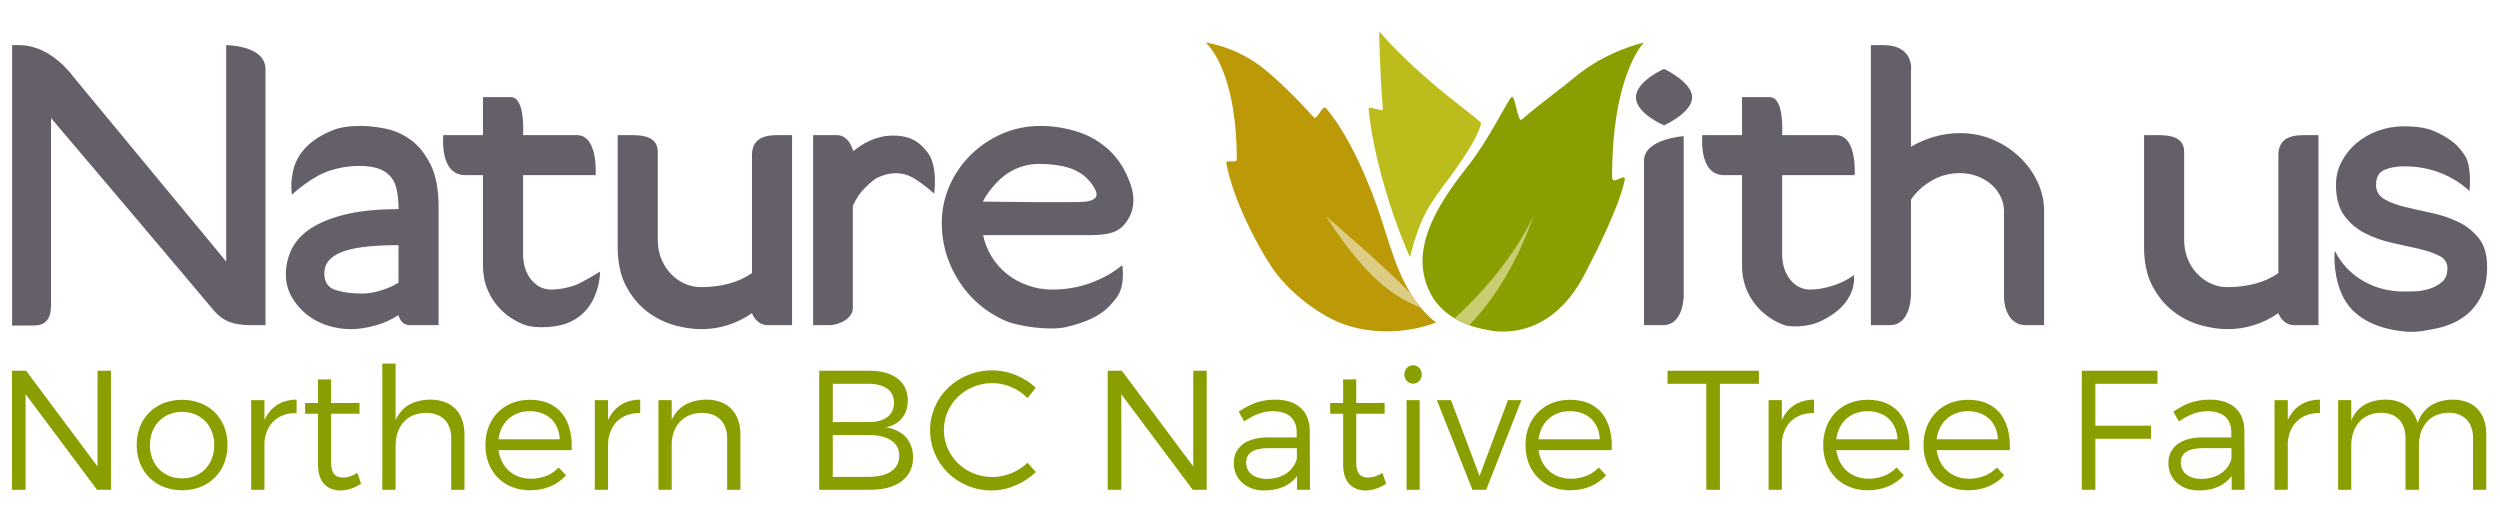
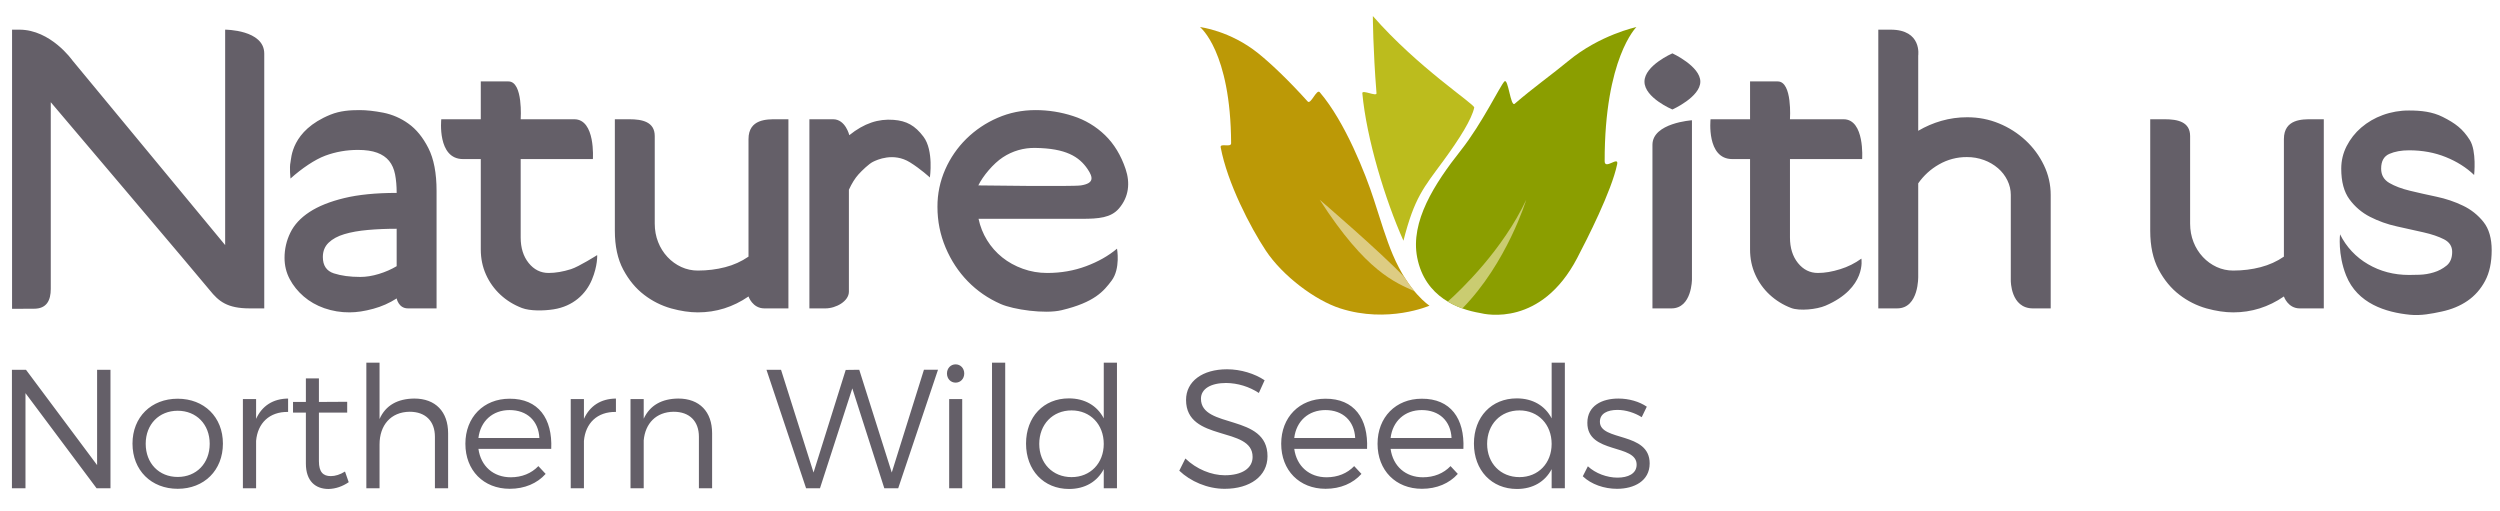
- <svg xmlns="http://www.w3.org/2000/svg" width="239" height="50" viewBox="0 0 310.375 61.125">
-   <path d="M12.048 58.902l-8.87-11.868v11.868h-1.69V44.12h1.753l8.87 11.889V44.12h1.668v14.782h-1.731zm16.198-5.575c0 3.337-2.344 5.639-5.639 5.639-3.294 0-5.639-2.302-5.639-5.639 0-3.315 2.345-5.597 5.639-5.597 3.295 0 5.639 2.282 5.639 5.597zm-9.63.022c0 2.449 1.668 4.139 3.991 4.139s3.991-1.689 3.991-4.139c0-2.429-1.668-4.118-3.991-4.118s-3.991 1.689-3.991 4.118zm14.214-3.105c.739-1.626 2.112-2.514 3.991-2.534v1.668c-2.344-.042-3.801 1.415-3.991 3.611v5.913h-1.647V47.773h1.647v2.471zm11.995 7.898c-.781.528-1.626.824-2.513.846-1.626 0-2.83-.972-2.83-3.168v-6.356h-1.604v-1.331h1.604v-2.936h1.626v2.936l3.527-.021v1.352h-3.527v6.061c0 1.352.528 1.858 1.479 1.858.57 0 1.161-.19 1.774-.57l.464 1.329zm12.84-6.103v6.863h-1.646v-6.42c0-1.964-1.183-3.126-3.147-3.126-2.365.021-3.759 1.689-3.759 4.076v5.47h-1.647v-15.67h1.647v7.032c.761-1.731 2.281-2.534 4.329-2.555 2.661.001 4.223 1.647 4.223 4.33zm13.306 1.942H61.89c.296 2.176 1.88 3.548 4.034 3.548 1.372 0 2.576-.485 3.442-1.394l.907.972c-1.056 1.183-2.618 1.858-4.477 1.858-3.273 0-5.533-2.302-5.533-5.617 0-3.316 2.281-5.618 5.512-5.618 3.591-.02 5.365 2.472 5.196 6.251zm-1.479-1.351c-.105-2.133-1.541-3.484-3.717-3.484-2.111 0-3.632 1.373-3.886 3.484h7.603zm6-2.386c.739-1.626 2.112-2.514 3.991-2.534v1.668c-2.344-.042-3.801 1.415-3.991 3.611v5.913h-1.647V47.773h1.647v2.471zm16.431 1.795v6.863h-1.647v-6.42c0-1.964-1.183-3.126-3.146-3.126-2.196.021-3.548 1.458-3.738 3.569v5.977h-1.647V47.773h1.647v2.449c.781-1.689 2.281-2.492 4.309-2.513 2.658.001 4.222 1.647 4.222 4.33zm16.008-7.919c2.978 0 4.772 1.372 4.772 3.695 0 1.731-.992 2.978-2.725 3.337 2.133.316 3.379 1.71 3.379 3.737 0 2.514-1.984 4.013-5.321 4.013H101.7V44.12h6.231zm-4.541 6.377h4.456c1.985 0 3.146-.865 3.146-2.407 0-1.499-1.161-2.344-3.146-2.344h-4.456v4.751zm0 6.801h4.456c2.407 0 3.802-.951 3.802-2.641 0-1.604-1.395-2.555-3.802-2.555h-4.456v5.196zm25.196-11.067l-1.014 1.288c-1.141-1.161-2.745-1.858-4.371-1.858-3.337 0-6.019 2.576-6.019 5.829 0 3.23 2.682 5.828 6.019 5.828 1.626 0 3.21-.676 4.371-1.773l1.035 1.161c-1.457 1.373-3.442 2.281-5.491 2.281-4.266 0-7.645-3.316-7.645-7.497 0-4.14 3.421-7.413 7.708-7.413 2.028 0 3.992.824 5.407 2.154zm19.493 12.671l-8.87-11.868v11.868h-1.689V44.12h1.753l8.87 11.889V44.12h1.668v14.782h-1.732zm12.946-1.711c-.887 1.204-2.302 1.796-4.076 1.796-2.302 0-3.78-1.479-3.78-3.4 0-1.943 1.542-3.168 4.16-3.189h3.653v-.654c0-1.626-1.014-2.598-2.978-2.598-1.225 0-2.365.465-3.526 1.268l-.697-1.204c1.437-.95 2.641-1.499 4.541-1.499 2.745 0 4.266 1.457 4.287 3.844l.021 7.349h-1.604v-1.713zm-.021-2.132v-1.33h-3.463c-1.858 0-2.83.57-2.83 1.795s.992 2.027 2.555 2.027c1.88 0 3.316-.95 3.738-2.492zm11.089 3.083c-.781.528-1.626.824-2.513.846-1.626 0-2.83-.972-2.83-3.168v-6.356h-1.604v-1.331h1.604v-2.936h1.626v2.936l3.527-.021v1.352h-3.527v6.061c0 1.352.528 1.858 1.479 1.858.57 0 1.161-.19 1.774-.57l.464 1.329zm4.414-13.558c0 .655-.465 1.141-1.077 1.141s-1.077-.485-1.077-1.141c0-.654.465-1.14 1.077-1.14s1.077.486 1.077 1.14zm-1.88 14.318V47.773h1.627v11.129h-1.627zm8.173 0l-4.413-11.129h1.752l3.548 9.418 3.527-9.418h1.668l-4.371 11.129H182.8zm17.296-4.921h-9.081c.296 2.176 1.88 3.548 4.034 3.548 1.372 0 2.576-.485 3.442-1.394l.907.972c-1.056 1.183-2.618 1.858-4.477 1.858-3.273 0-5.533-2.302-5.533-5.617 0-3.316 2.281-5.618 5.512-5.618 3.591-.02 5.365 2.472 5.196 6.251zm-1.479-1.351c-.105-2.133-1.541-3.484-3.717-3.484-2.111 0-3.632 1.373-3.886 3.484h7.603zm14.911-6.884v13.156h-1.689V45.746h-4.814V44.12h11.341v1.626h-4.838zm7.689 4.498c.739-1.626 2.112-2.514 3.991-2.534v1.668c-2.344-.042-3.801 1.415-3.991 3.611v5.913h-1.647V47.773h1.647v2.471zm15.839 3.737h-9.081c.296 2.176 1.88 3.548 4.034 3.548 1.372 0 2.576-.485 3.442-1.394l.908.972c-1.057 1.183-2.619 1.858-4.478 1.858-3.273 0-5.533-2.302-5.533-5.617 0-3.316 2.281-5.618 5.512-5.618 3.591-.02 5.365 2.472 5.196 6.251zm-1.479-1.351c-.105-2.133-1.541-3.484-3.717-3.484-2.111 0-3.632 1.373-3.886 3.484h7.603zm13.941 1.351h-9.081c.296 2.176 1.88 3.548 4.034 3.548 1.372 0 2.576-.485 3.442-1.394l.907.972c-1.056 1.183-2.618 1.858-4.477 1.858-3.273 0-5.533-2.302-5.533-5.617 0-3.316 2.281-5.618 5.512-5.618 3.591-.02 5.365 2.472 5.196 6.251zm-1.479-1.351c-.105-2.133-1.541-3.484-3.717-3.484-2.111 0-3.632 1.373-3.886 3.484h7.603zm12.102-6.884v5.194h6.906v1.627h-6.906v6.335h-1.689V44.12h9.397v1.626h-7.708zm16.917 11.445c-.888 1.204-2.302 1.796-4.076 1.796-2.302 0-3.78-1.479-3.78-3.4 0-1.943 1.542-3.168 4.16-3.189h3.654v-.654c0-1.626-1.014-2.598-2.979-2.598-1.225 0-2.365.465-3.526 1.268l-.697-1.204c1.437-.95 2.64-1.499 4.541-1.499 2.745 0 4.266 1.457 4.287 3.844l.021 7.349h-1.604v-1.713zm-.022-2.132v-1.33h-3.463c-1.858 0-2.83.57-2.83 1.795s.992 2.027 2.556 2.027c1.879 0 3.315-.95 3.737-2.492zm6.992-4.815c.739-1.626 2.112-2.514 3.991-2.534v1.668c-2.344-.042-3.801 1.415-3.991 3.611v5.913h-1.647V47.773h1.647v2.471zm24.646 1.795v6.863h-1.647v-6.42c0-1.985-1.161-3.146-3.083-3.146-2.302.063-3.633 1.71-3.633 4.097v5.47h-1.668v-6.42c0-1.985-1.141-3.146-3.083-3.146-2.281.063-3.653 1.71-3.653 4.097v5.47h-1.627V47.773h1.627v2.513c.738-1.731 2.238-2.556 4.244-2.576 2.091 0 3.527 1.077 3.991 2.914.697-1.964 2.26-2.894 4.393-2.914 2.597 0 4.139 1.646 4.139 4.329z" fill="#8B9E00" />
+ <svg xmlns="http://www.w3.org/2000/svg" width="311.813" height="63.625">
+   <path d="M12.048 60.902l-8.87-11.868v11.868h-1.69V46.12h1.753l8.87 11.889V46.12h1.668v14.782h-1.731zm15.755-5.575c0 3.337-2.344 5.639-5.639 5.639-3.294 0-5.639-2.302-5.639-5.639 0-3.315 2.345-5.597 5.639-5.597 3.295 0 5.639 2.282 5.639 5.597zm-9.63.022c0 2.449 1.668 4.139 3.991 4.139s3.991-1.689 3.991-4.139c0-2.429-1.668-4.118-3.991-4.118s-3.991 1.689-3.991 4.118zm13.769-3.105c.739-1.626 2.112-2.514 3.991-2.534v1.668c-2.344-.042-3.801 1.415-3.991 3.611v5.913h-1.647V49.773h1.647v2.471zm11.552 7.898c-.781.528-1.626.824-2.513.846-1.626 0-2.83-.972-2.83-3.168v-6.356h-1.604v-1.331h1.604v-2.936h1.626v2.936l3.527-.021v1.352h-3.527v6.061c0 1.352.528 1.858 1.479 1.858.57 0 1.162-.19 1.774-.57l.464 1.329zm12.397-6.103v6.863h-1.646v-6.42c0-1.964-1.183-3.126-3.146-3.126-2.365.021-3.76 1.689-3.76 4.076v5.47h-1.646v-15.67h1.646v7.032c.761-1.731 2.281-2.534 4.329-2.555 2.66.001 4.223 1.647 4.223 4.33zm12.862 1.942h-9.081c.296 2.176 1.88 3.548 4.034 3.548 1.372 0 2.576-.485 3.442-1.394l.908.972c-1.057 1.183-2.619 1.858-4.478 1.858-3.273 0-5.533-2.302-5.533-5.617 0-3.316 2.281-5.618 5.512-5.618 3.591-.02 5.365 2.472 5.196 6.251zm-1.479-1.351c-.105-2.133-1.541-3.484-3.717-3.484-2.111 0-3.632 1.373-3.886 3.484h7.603zm5.557-2.386c.739-1.626 2.112-2.514 3.991-2.534v1.668c-2.344-.042-3.801 1.415-3.991 3.611v5.913h-1.647V49.773h1.647v2.471zm15.987 1.795v6.863h-1.647v-6.42c0-1.964-1.183-3.126-3.146-3.126-2.196.021-3.548 1.458-3.738 3.569v5.977H78.64V49.773h1.647v2.449c.781-1.689 2.281-2.492 4.309-2.513 2.659.001 4.222 1.647 4.222 4.33zm21.478 6.863l-3.991-12.46-4.034 12.46h-1.731L95.598 46.12h1.816l4.055 12.818 4.012-12.798 1.689-.021 4.055 12.818 4.013-12.818h1.753l-4.963 14.782h-1.732zm9.969-14.318c0 .655-.465 1.141-1.077 1.141s-1.077-.485-1.077-1.141c0-.654.465-1.14 1.077-1.14s1.077.486 1.077 1.14zm-1.88 14.318V49.773h1.627v11.129h-1.627zm5.344 0v-15.67h1.646v15.67h-1.646zm15.584 0h-1.647v-2.387c-.823 1.563-2.344 2.472-4.329 2.472-3.168 0-5.364-2.345-5.364-5.66 0-3.337 2.196-5.639 5.343-5.639 1.985 0 3.527.908 4.351 2.492v-6.948h1.647v15.67zm-1.647-5.533c0-2.429-1.668-4.181-4.013-4.181-2.365 0-4.033 1.752-4.033 4.181 0 2.407 1.668 4.14 4.033 4.14 2.345 0 4.013-1.733 4.013-4.14zm20.063-7.94l-.718 1.584a7.64 7.64 0 00-4.076-1.246c-1.9 0-3.146.719-3.146 1.964 0 3.802 8.32 1.816 8.3 7.181 0 2.471-2.176 4.055-5.344 4.055-2.153 0-4.266-.93-5.659-2.26l.761-1.521c1.372 1.33 3.252 2.091 4.92 2.091 2.133 0 3.464-.866 3.464-2.281.021-3.886-8.3-1.815-8.3-7.116 0-2.323 2.049-3.822 5.11-3.822 1.71-.001 3.463.547 4.688 1.371zm12.777 8.552h-9.081c.296 2.176 1.88 3.548 4.034 3.548 1.372 0 2.576-.485 3.442-1.394l.907.972c-1.056 1.183-2.618 1.858-4.477 1.858-3.273 0-5.533-2.302-5.533-5.617 0-3.316 2.281-5.618 5.512-5.618 3.591-.02 5.365 2.472 5.196 6.251zm-1.479-1.351c-.105-2.133-1.541-3.484-3.717-3.484-2.111 0-3.632 1.373-3.886 3.484h7.603zm13.496 1.351h-9.081c.296 2.176 1.88 3.548 4.034 3.548 1.372 0 2.576-.485 3.442-1.394l.907.972c-1.056 1.183-2.618 1.858-4.477 1.858-3.273 0-5.533-2.302-5.533-5.617 0-3.316 2.281-5.618 5.512-5.618 3.592-.02 5.365 2.472 5.196 6.251zm-1.478-1.351c-.105-2.133-1.541-3.484-3.717-3.484-2.111 0-3.632 1.373-3.886 3.484h7.603zm14.131 6.272h-1.647v-2.387c-.823 1.563-2.344 2.472-4.329 2.472-3.168 0-5.364-2.345-5.364-5.66 0-3.337 2.196-5.639 5.343-5.639 1.985 0 3.527.908 4.351 2.492v-6.948h1.647v15.67zm-1.648-5.533c0-2.429-1.668-4.181-4.013-4.181-2.365 0-4.033 1.752-4.033 4.181 0 2.407 1.668 4.14 4.033 4.14 2.345 0 4.013-1.733 4.013-4.14zm11.869-4.645l-.634 1.309c-.865-.549-1.985-.907-3.02-.907-1.246 0-2.196.443-2.196 1.478 0 2.471 6.208 1.204 6.208 5.195 0 2.196-1.942 3.168-4.075 3.168-1.584 0-3.21-.549-4.266-1.563l.633-1.246c.95.887 2.387 1.415 3.696 1.415 1.309 0 2.365-.486 2.386-1.584.063-2.683-6.166-1.31-6.146-5.259 0-2.133 1.838-3.02 3.865-3.02 1.332 0 2.62.38 3.549 1.014z" fill="#645F68" />
  <path clip-rule="evenodd" fill="none" d="M-.75 43.231h312.563v17.894H-.75z" />
-   <path d="M206.59 13.657s-3.483-1.459-3.483-3.476 3.483-3.527 3.483-3.527 3.484 1.605 3.484 3.527-3.484 3.476-3.484 3.476zm-2.488 24.808V18.062c0-2.736 4.927-3.062 4.927-3.062v19.844s0 3.621-2.561 3.621h-2.366zm47.461 0c-2.797 0-2.766-3.465-2.766-3.465V24.31c0-.629-.141-1.233-.424-1.813a4.718 4.718 0 00-1.169-1.515 5.676 5.676 0 00-1.742-1.018 6.066 6.066 0 00-2.14-.373 6.862 6.862 0 00-3.484.918 7.87 7.87 0 00-2.588 2.359v11.568s.125 4.027-2.625 4.027h-2.353V3.7h1.54c3.938 0 3.438 3.237 3.438 3.237v9.376a12.464 12.464 0 012.887-1.241 11.558 11.558 0 013.234-.447c1.394 0 2.713.257 3.957.77a10.974 10.974 0 013.311 2.11 10.27 10.27 0 012.289 3.104 8.446 8.446 0 01.846 3.7v14.155l-2.211.001zM26.149 36.181c-1.13-1.408-19.817-23.434-19.817-23.434v23.285c0 1.422-.504 2.473-2.082 2.473-1.219 0-2.746.012-2.746.012V3.7h.913c3.917 0 6.599 3.814 6.599 3.814l19.066 23.053V3.7s4.877 0 4.877 2.987v31.777h-1.806c-2.809.001-3.874-.875-5.004-2.283zM53.43 18.475c-.68-1.341-1.509-2.359-2.488-3.054a8.02 8.02 0 00-3.136-1.366c-1.112-.215-2.099-.323-2.961-.323-1.162 0-2.413.076-3.633.571-4.915 1.994-4.87 5.476-4.979 5.932-.149.619-.003 2.036-.003 2.036 1.394-1.258 3.042-2.373 4.335-2.853 1.294-.48 2.654-.72 4.081-.72.963 0 1.759.116 2.39.348.63.231 1.128.571 1.493 1.018.365.446.614 1.009.747 1.688.132.679.199 1.448.199 2.309-2.588 0-4.77.215-6.545.646-1.775.43-3.218 1.009-4.33 1.737-1.112.729-1.908 1.59-2.389 2.583a7.092 7.092 0 00-.722 3.128c0 .961.215 1.846.647 2.658.431.811 1.012 1.531 1.742 2.16s1.584 1.117 2.563 1.465a9.366 9.366 0 003.16.521c.896 0 1.883-.15 2.961-.447a10.369 10.369 0 002.912-1.291s.229 1.242 1.401 1.242h3.576v-14.65c0-2.218-.34-3.998-1.021-5.338zm-3.956 14.724c-.664.396-1.402.721-2.215.969s-1.584.373-2.314.373c-1.294 0-2.397-.15-3.31-.447-.912-.299-1.368-.977-1.368-2.037 0-.729.24-1.324.721-1.788.482-.463 1.137-.819 1.966-1.067s1.809-.422 2.937-.521c1.128-.1 2.323-.149 3.583-.149v4.667zM64.942 19.84v9.784c0 1.291.332 2.351.995 3.179.664.826 1.494 1.242 2.489 1.242.863 0 1.792-.158 2.788-.473.995-.314 3.269-1.756 3.269-1.756s.081 1.309-.658 3.073c-.747 1.785-2.333 3.309-4.783 3.693-1.18.186-2.921.228-3.95-.169s-1.925-.951-2.688-1.664a7.716 7.716 0 01-1.792-2.508c-.431-.961-.646-2.002-.646-3.129V19.84h-2.215c-3.25 0-2.713-4.966-2.713-4.966h4.928v-4.718h3.452c1.85 0 1.525 4.718 1.525 4.718h6.683c2.667 0 2.321 4.966 2.321 4.966h-9.005zm156.312 0v9.784c0 1.291.332 2.351.994 3.179.664.826 1.494 1.242 2.489 1.242.862 0 1.792-.158 2.788-.473a8.963 8.963 0 002.637-1.316s.672 3.661-4.475 5.869c-1.098.471-3.256.686-4.285.289a8.23 8.23 0 01-2.688-1.664 7.73 7.73 0 01-1.792-2.508c-.431-.961-.646-2.002-.646-3.129V19.84h-2.215c-3.25 0-2.713-4.966-2.713-4.966h4.928v-4.718h3.452c1.85 0 1.525 4.718 1.525 4.718h6.683c2.667 0 2.321 4.966 2.321 4.966h-9.003zM95.344 38.465c-1.5 0-1.985-1.49-1.985-1.49-1.925 1.324-4.032 1.986-6.321 1.986-1.029 0-2.14-.166-3.334-.496a9.901 9.901 0 01-3.359-1.689c-1.046-.795-1.916-1.846-2.613-3.154-.697-1.307-1.045-2.922-1.045-4.842V14.874h1.814c1.592 0 3.162.313 3.162 2.095v10.917c0 .828.142 1.598.423 2.309a5.829 5.829 0 001.169 1.862c.498.531 1.07.943 1.717 1.242a4.891 4.891 0 002.065.447c1.195 0 2.331-.141 3.409-.422a9.143 9.143 0 002.912-1.316V17.344c0-2.53 2.36-2.47 3.485-2.47h1.492v23.591h-2.991zm189.5 0c-1.5 0-1.984-1.49-1.984-1.49-1.926 1.324-4.032 1.986-6.322 1.986-1.028 0-2.139-.166-3.334-.496a9.901 9.901 0 01-3.359-1.689c-1.046-.795-1.916-1.846-2.613-3.154-.697-1.307-1.045-2.922-1.045-4.842V14.874h1.814c1.592 0 3.162.313 3.162 2.095v10.917c0 .828.142 1.598.424 2.309a5.812 5.812 0 001.169 1.862c.498.531 1.07.943 1.718 1.242a4.887 4.887 0 002.064.447c1.195 0 2.332-.141 3.41-.422s2.049-.721 2.912-1.316V17.344c0-2.53 2.359-2.47 3.484-2.47h1.492v23.591h-2.992zM113.5 20.25c-2.063-1.281-4.127-.311-4.625-.063-.498.248-1.37 1.085-1.802 1.565-.431.48-.829 1.117-1.194 1.912v12.711c0 1.191-1.598 2.09-2.941 2.09h-1.986V14.874h2.956c1.551 0 2.021 1.987 2.021 1.987 1.858-1.49 3.614-2.061 5.533-1.912 1.604.125 2.664.697 3.726 2.113 1.287 1.716.792 5.075.792 5.075s-1.131-1.049-2.48-1.887zM139.563 26c1.246-1.454 1.408-3.197.828-4.918-.581-1.721-1.435-3.128-2.563-4.221a10.149 10.149 0 00-3.981-2.384 15.019 15.019 0 00-4.679-.745c-1.692 0-3.276.323-4.753.969a12.774 12.774 0 00-3.882 2.607 12.303 12.303 0 00-2.638 3.824 11.372 11.372 0 00-.971 4.668c0 1.788.34 3.484 1.021 5.091.681 1.605 1.601 3.004 2.762 4.195 1.162 1.193 2.53 2.137 4.106 2.832s5.5 1.271 7.588.773c4.129-.983 5.264-2.383 6.246-3.691 1.125-1.5.674-3.986.674-3.986-1.062.895-2.348 1.623-3.857 2.186-1.51.563-3.127.846-4.853.846-1.062 0-2.074-.176-3.036-.523s-1.817-.818-2.563-1.414a8.365 8.365 0 01-2.962-4.818h12.888c2.083 0 3.625-.124 4.625-1.291zm-17.542-2.875c.563-1.159 1.87-2.73 3.065-3.508a7.067 7.067 0 014.031-1.167c3.82.05 5.474 1.082 6.529 2.634.708 1.042.833 1.782-.833 2.042-1.065.165-12.792-.001-12.792-.001zm185.933 11.912c-.548 1.025-1.277 1.854-2.19 2.482-.912.629-1.99 1.076-3.234 1.342s-2.57.534-3.957.396c-2.988-.297-6.551-1.383-7.955-4.903-1.06-2.656-.755-5.128-.755-5.128a8.792 8.792 0 003.484 3.725c1.525.895 3.234 1.342 5.126 1.342.266 0 .697-.01 1.294-.025a6.75 6.75 0 001.792-.299 4.603 4.603 0 001.593-.844c.464-.381.696-.951.696-1.713 0-.695-.34-1.217-1.02-1.565-.681-.348-1.535-.638-2.563-.869l-3.335-.745a13.722 13.722 0 01-3.334-1.192 7.237 7.237 0 01-2.563-2.186c-.681-.927-1.021-2.201-1.021-3.823 0-.994.224-1.929.672-2.807a7.627 7.627 0 011.816-2.309 8.64 8.64 0 012.688-1.565 9.407 9.407 0 013.285-.57c1.493 0 2.91.155 4.194.802 1.587.799 2.501 1.491 3.376 2.875s.542 4.368.542 4.368c-.962-.927-2.14-1.672-3.533-2.235s-2.92-.844-4.579-.844c-.963 0-1.783.149-2.464.447-.68.298-1.021.91-1.021 1.838 0 .794.341 1.39 1.021 1.787.681.397 1.535.721 2.563.969 1.028.249 2.132.497 3.31.745s2.281.621 3.31 1.117a7.206 7.206 0 012.563 2.036c.681.861 1.021 2.037 1.021 3.526-.001 1.524-.274 2.8-.822 3.825z" fill="#645F68" />
+   <path d="M208.59 13.657s-3.483-1.459-3.483-3.476 3.483-3.527 3.483-3.527 3.484 1.605 3.484 3.527-3.484 3.476-3.484 3.476zm-2.488 24.808V18.062c0-2.736 4.927-3.062 4.927-3.062v19.844s0 3.621-2.561 3.621h-2.366zm47.461 0c-2.797 0-2.766-3.465-2.766-3.465V24.31c0-.629-.141-1.233-.424-1.813a4.718 4.718 0 00-1.169-1.515 5.676 5.676 0 00-1.742-1.018 6.066 6.066 0 00-2.14-.373 6.862 6.862 0 00-3.484.918 7.87 7.87 0 00-2.588 2.359v11.568s.125 4.027-2.625 4.027h-2.353V3.7h1.54c3.938 0 3.438 3.237 3.438 3.237v9.376a12.464 12.464 0 012.887-1.241 11.558 11.558 0 013.234-.447c1.394 0 2.713.257 3.957.77a10.974 10.974 0 013.311 2.11 10.27 10.27 0 012.289 3.104 8.446 8.446 0 01.846 3.7v14.155l-2.211.001zM26.149 36.181c-1.13-1.408-19.817-23.434-19.817-23.434v23.285c0 1.422-.504 2.473-2.082 2.473-1.219 0-2.746.012-2.746.012V3.7h.913c3.917 0 6.599 3.814 6.599 3.814l19.066 23.053V3.7s4.877 0 4.877 2.987v31.777h-1.806c-2.809.001-3.874-.875-5.004-2.283zM53.43 18.475c-.68-1.341-1.509-2.359-2.488-3.054a8.02 8.02 0 00-3.136-1.366c-1.112-.215-2.099-.323-2.961-.323-1.162 0-2.413.076-3.633.571-4.915 1.994-4.87 5.476-4.979 5.932-.149.619-.003 2.036-.003 2.036 1.394-1.258 3.042-2.373 4.335-2.853 1.294-.48 2.654-.72 4.081-.72.963 0 1.759.116 2.39.348.63.231 1.128.571 1.493 1.018.365.446.614 1.009.747 1.688.132.679.199 1.448.199 2.309-2.588 0-4.77.215-6.545.646-1.775.43-3.218 1.009-4.33 1.737-1.112.729-1.908 1.59-2.389 2.583a7.092 7.092 0 00-.722 3.128c0 .961.215 1.846.647 2.658.431.811 1.012 1.531 1.742 2.16s1.584 1.117 2.563 1.465a9.366 9.366 0 003.16.521c.896 0 1.883-.15 2.961-.447a10.369 10.369 0 002.912-1.291s.229 1.242 1.401 1.242h3.576v-14.65c0-2.218-.34-3.998-1.021-5.338zm-3.956 14.724c-.664.396-1.402.721-2.215.969s-1.584.373-2.314.373c-1.294 0-2.397-.15-3.31-.447-.912-.299-1.368-.977-1.368-2.037 0-.729.24-1.324.721-1.788.482-.463 1.137-.819 1.966-1.067s1.809-.422 2.937-.521c1.128-.1 2.323-.149 3.583-.149v4.667zM64.942 19.84v9.784c0 1.291.332 2.351.995 3.179.664.826 1.494 1.242 2.489 1.242.863 0 1.792-.158 2.788-.473.995-.314 3.269-1.756 3.269-1.756s.081 1.309-.658 3.073c-.747 1.785-2.333 3.309-4.783 3.693-1.18.186-2.921.228-3.95-.169s-1.925-.951-2.688-1.664a7.716 7.716 0 01-1.792-2.508c-.431-.961-.646-2.002-.646-3.129V19.84h-2.215c-3.25 0-2.713-4.966-2.713-4.966h4.928v-4.718h3.452c1.85 0 1.525 4.718 1.525 4.718h6.683c2.667 0 2.321 4.966 2.321 4.966h-9.005zm158.312 0v9.784c0 1.291.332 2.351.994 3.179.664.826 1.494 1.242 2.489 1.242.862 0 1.792-.158 2.788-.473a8.963 8.963 0 002.637-1.316s.672 3.661-4.475 5.869c-1.098.471-3.256.686-4.285.289a8.23 8.23 0 01-2.688-1.664 7.73 7.73 0 01-1.792-2.508c-.431-.961-.646-2.002-.646-3.129V19.84h-2.215c-3.25 0-2.713-4.966-2.713-4.966h4.928v-4.718h3.452c1.85 0 1.525 4.718 1.525 4.718h6.683c2.667 0 2.321 4.966 2.321 4.966h-9.003zM95.344 38.465c-1.5 0-1.985-1.49-1.985-1.49-1.925 1.324-4.032 1.986-6.321 1.986-1.029 0-2.14-.166-3.334-.496a9.901 9.901 0 01-3.359-1.689c-1.046-.795-1.916-1.846-2.613-3.154-.697-1.307-1.045-2.922-1.045-4.842V14.874h1.814c1.592 0 3.162.313 3.162 2.095v10.917c0 .828.142 1.598.423 2.309a5.829 5.829 0 001.169 1.862c.498.531 1.07.943 1.717 1.242a4.891 4.891 0 002.065.447c1.195 0 2.331-.141 3.409-.422a9.143 9.143 0 002.912-1.316V17.344c0-2.53 2.36-2.47 3.485-2.47h1.492v23.591h-2.991zm191.5 0c-1.5 0-1.984-1.49-1.984-1.49-1.926 1.324-4.032 1.986-6.322 1.986-1.028 0-2.139-.166-3.334-.496a9.901 9.901 0 01-3.359-1.689c-1.046-.795-1.916-1.846-2.613-3.154-.697-1.307-1.045-2.922-1.045-4.842V14.874h1.814c1.592 0 3.162.313 3.162 2.095v10.917c0 .828.142 1.598.424 2.309a5.812 5.812 0 001.169 1.862c.498.531 1.07.943 1.718 1.242a4.887 4.887 0 002.064.447c1.195 0 2.332-.141 3.41-.422s2.049-.721 2.912-1.316V17.344c0-2.53 2.359-2.47 3.484-2.47h1.492v23.591h-2.992zM113.5 20.25c-2.063-1.281-4.127-.311-4.625-.063-.498.248-1.37 1.085-1.802 1.565-.431.48-.829 1.117-1.194 1.912v12.711c0 1.191-1.598 2.09-2.941 2.09h-1.986V14.874h2.956c1.551 0 2.021 1.987 2.021 1.987 1.858-1.49 3.614-2.061 5.533-1.912 1.604.125 2.664.697 3.726 2.113 1.287 1.716.792 5.075.792 5.075s-1.131-1.049-2.48-1.887zM139.563 26c1.246-1.454 1.408-3.197.828-4.918-.581-1.721-1.435-3.128-2.563-4.221a10.149 10.149 0 00-3.981-2.384 15.019 15.019 0 00-4.679-.745c-1.692 0-3.276.323-4.753.969a12.774 12.774 0 00-3.882 2.607 12.303 12.303 0 00-2.638 3.824 11.372 11.372 0 00-.971 4.668c0 1.788.34 3.484 1.021 5.091.681 1.605 1.601 3.004 2.762 4.195 1.162 1.193 2.53 2.137 4.106 2.832s5.5 1.271 7.588.773c4.129-.983 5.264-2.383 6.246-3.691 1.125-1.5.674-3.986.674-3.986-1.062.895-2.348 1.623-3.857 2.186-1.51.563-3.127.846-4.853.846-1.062 0-2.074-.176-3.036-.523s-1.817-.818-2.563-1.414a8.365 8.365 0 01-2.962-4.818h12.888c2.083 0 3.625-.124 4.625-1.291zm-17.542-2.875c.563-1.159 1.87-2.73 3.065-3.508a7.067 7.067 0 014.031-1.167c3.82.05 5.474 1.082 6.529 2.634.708 1.042.833 1.782-.833 2.042-1.065.165-12.792-.001-12.792-.001zm187.933 11.912c-.548 1.025-1.277 1.854-2.19 2.482-.912.629-1.99 1.076-3.234 1.342s-2.57.534-3.957.396c-2.988-.297-6.551-1.383-7.955-4.903-1.06-2.656-.755-5.128-.755-5.128a8.792 8.792 0 003.484 3.725c1.525.895 3.234 1.342 5.126 1.342.266 0 .697-.01 1.294-.025a6.75 6.75 0 001.792-.299 4.603 4.603 0 001.593-.844c.464-.381.696-.951.696-1.713 0-.695-.34-1.217-1.02-1.565-.681-.348-1.535-.638-2.563-.869l-3.335-.745a13.722 13.722 0 01-3.334-1.192 7.237 7.237 0 01-2.563-2.186c-.681-.927-1.021-2.201-1.021-3.823 0-.994.224-1.929.672-2.807a7.627 7.627 0 011.816-2.309 8.64 8.64 0 012.688-1.565 9.407 9.407 0 013.285-.57c1.493 0 2.91.155 4.194.802 1.587.799 2.501 1.491 3.376 2.875s.542 4.368.542 4.368c-.962-.927-2.14-1.672-3.533-2.235s-2.92-.844-4.579-.844c-.963 0-1.783.149-2.464.447-.68.298-1.021.91-1.021 1.838 0 .794.341 1.39 1.021 1.787.681.397 1.535.721 2.563.969 1.028.249 2.132.497 3.31.745s2.281.621 3.31 1.117a7.206 7.206 0 012.563 2.036c.681.861 1.021 2.037 1.021 3.526-.001 1.524-.274 2.8-.822 3.825z" fill="#645F68" />
  <path fill-rule="evenodd" clip-rule="evenodd" fill="#BC9906" d="M149.667 3.375s3.742.439 7.271 3.279c1.712 1.377 3.949 3.544 6.161 6.002.392.436 1.117-1.606 1.504-1.156 3.174 3.695 5.758 10.307 6.736 13.341.861 2.67 1.56 4.994 2.37 6.909 2.007 4.742 4.584 6.375 4.584 6.375s-5.172 2.263-11.147.334c-3.109-1.003-7.174-4.043-9.271-7.209-1.924-2.905-4.792-8.432-5.625-12.875-.107-.571 1.304.072 1.302-.508-.052-11.492-3.885-14.492-3.885-14.492z" />
  <path fill="#8B9E00" d="M200.142 20.108c-.017-12.858 3.96-16.733 3.96-16.733s-4.568.968-8.519 4.25c-1.883 1.564-4.427 3.378-6.664 5.318-.516.447-.806-3.247-1.277-2.787-.526.512-2.767 5.219-5.434 8.594-3.292 4.166-6.327 8.877-5.447 13.375.975 4.981 5.202 6.464 7.812 6.91.78.202 7.664 1.709 12.137-6.842 1.217-2.325 4.297-8.354 4.992-11.715.222-1.073-1.559.748-1.56-.37z" />
  <path fill="#BCBC1D" d="M183.875 13.417c.088-.407-7.014-4.969-12.646-11.417 0 0 .015 4.179.456 9.627.038.466-1.813-.485-1.769-.002.519 5.644 2.852 13.313 5.129 18.398 1.372-5.398 2.528-6.624 4.973-9.96 2.076-2.833 3.545-5.206 3.857-6.646z" />
  <path fill="#DDCC83" d="M176.418 36.325a16.374 16.374 0 01-1.257-1.76c-2.907-3.085-10.559-9.649-10.559-9.649 5.798 9.011 9.443 10.32 11.816 11.409z" />
  <path fill="#CACC71" d="M180.574 37.615c.598.357 1.216.638 1.818.854 5.563-5.658 7.969-13.553 7.969-13.553-2.941 6.262-8.133 11.226-9.787 12.699z" />
</svg>
